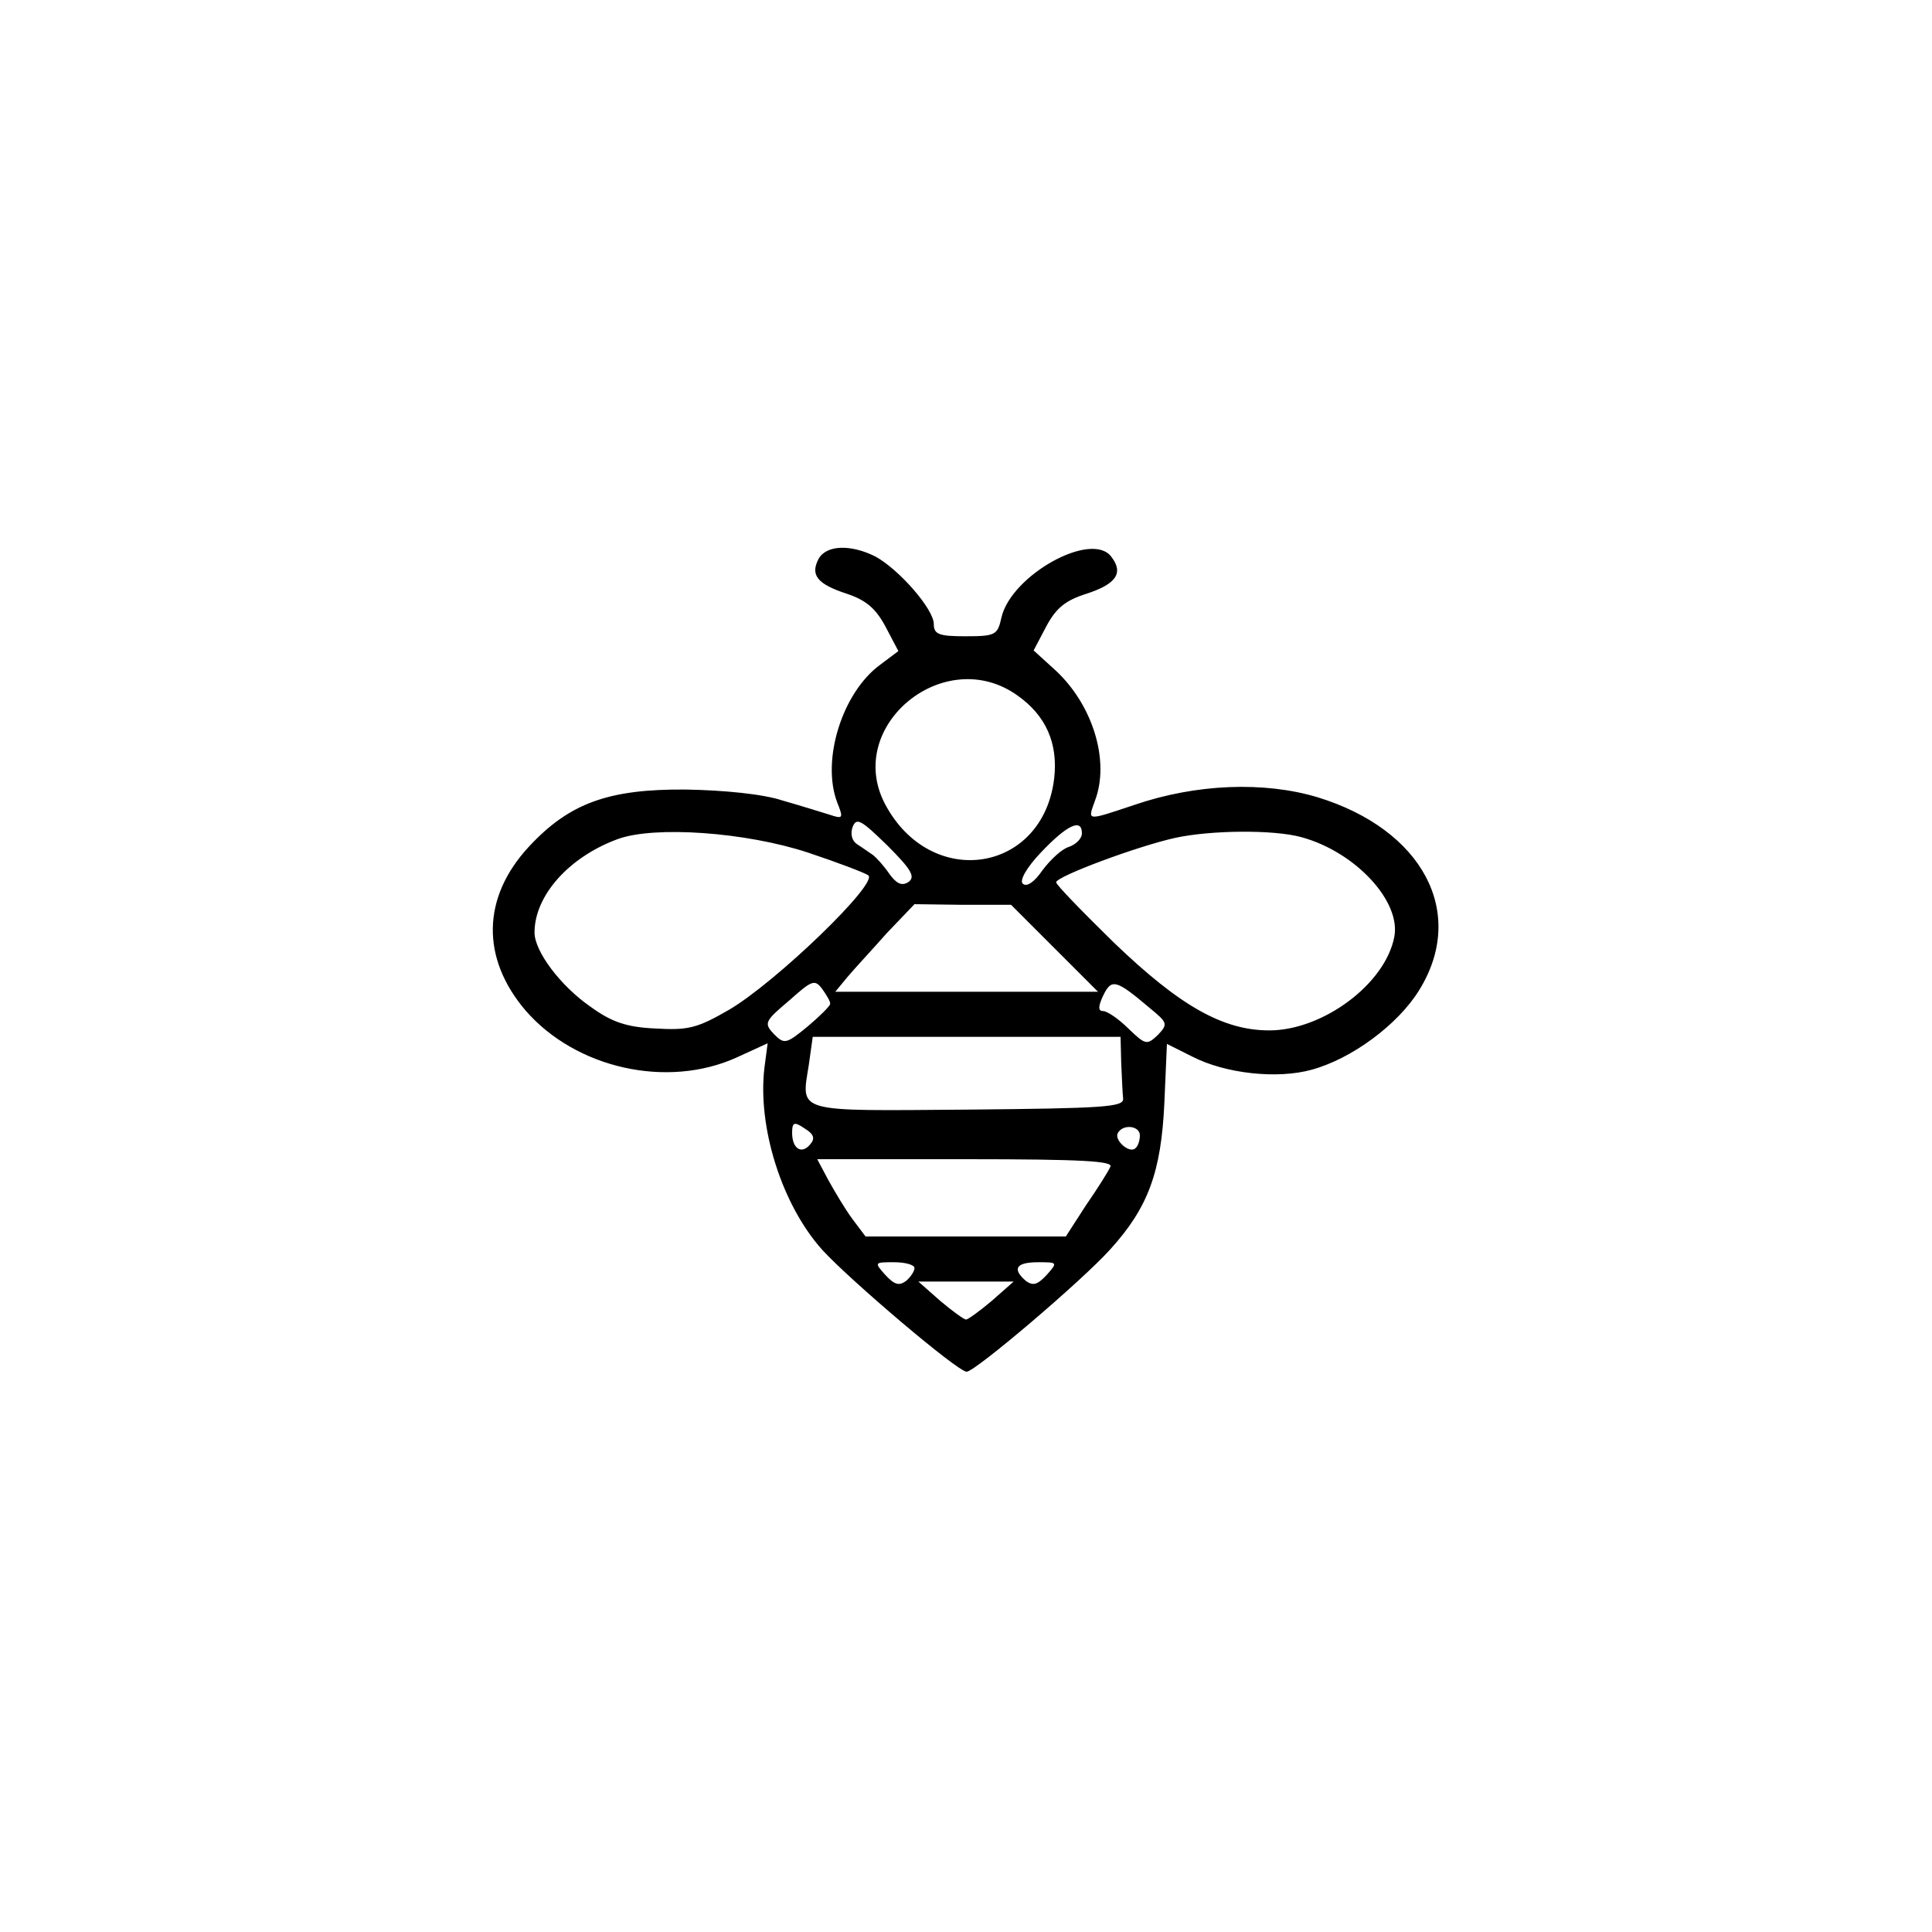
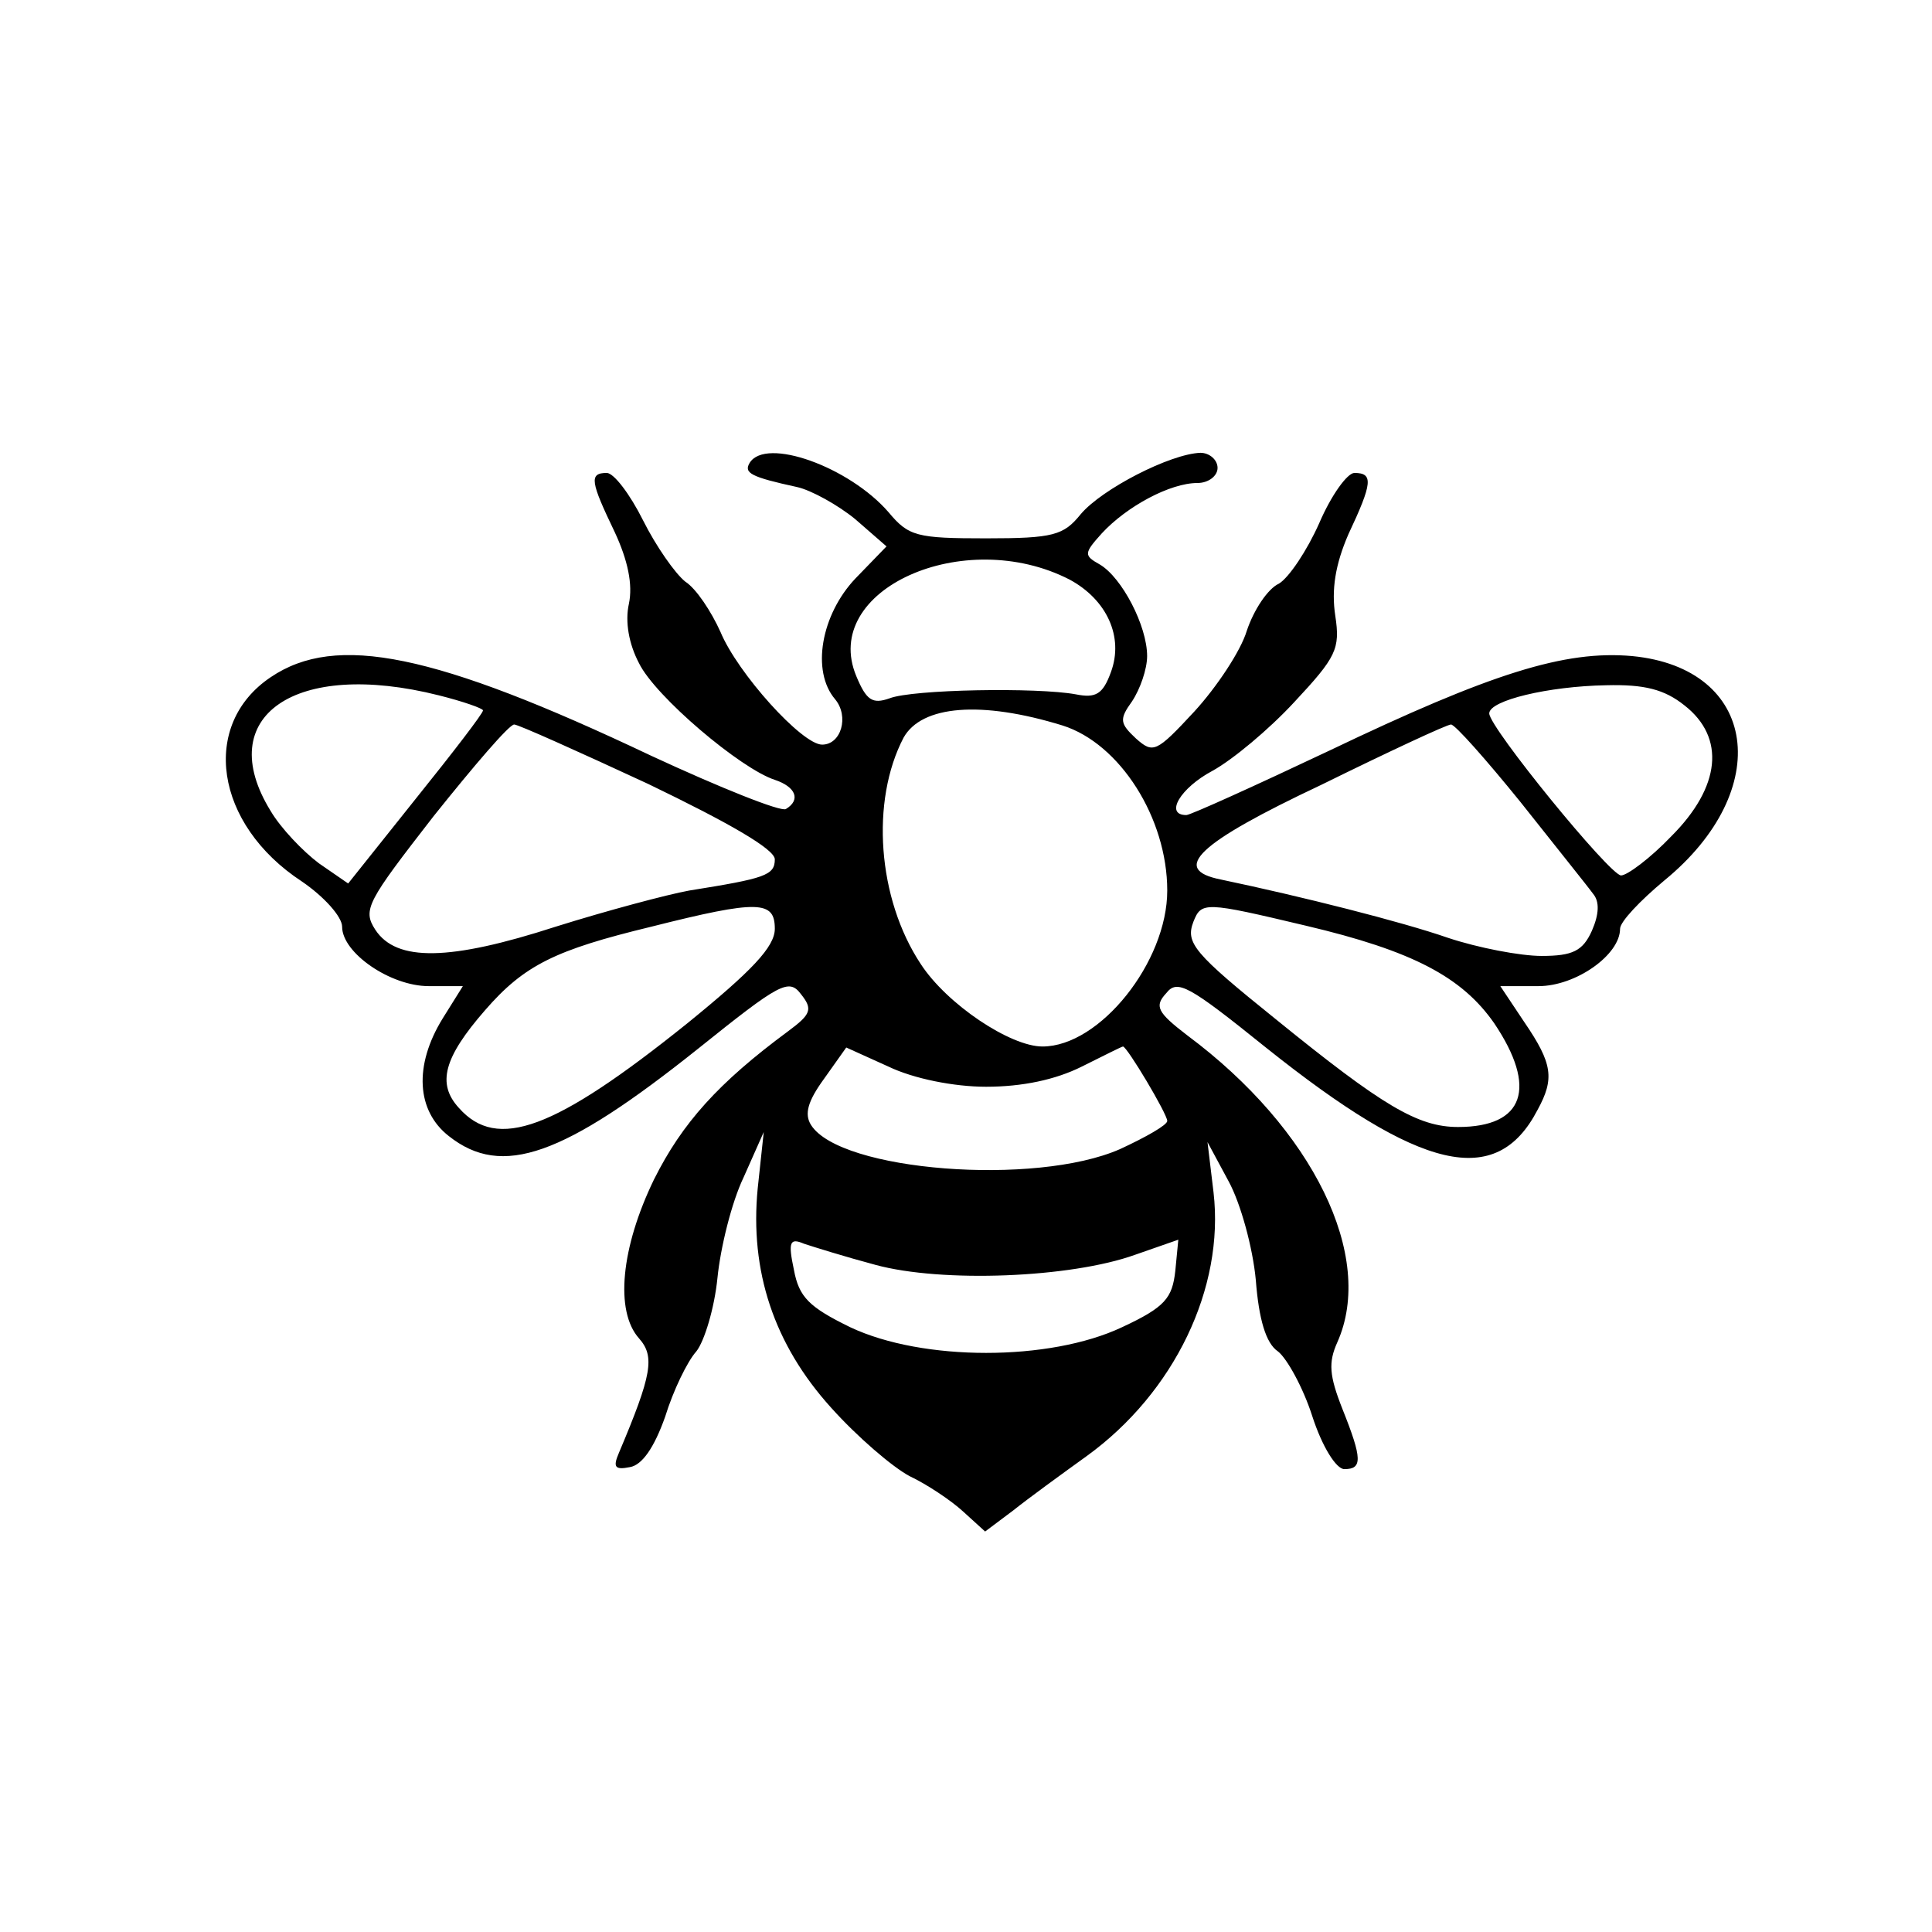
- <svg xmlns="http://www.w3.org/2000/svg" version="1.0" width="300pt" height="300pt" viewBox="0 0 300 300" preserveAspectRatio="xMidYMid meet">
-   <g transform="translate(0,300) scale(0.1,-0.1)" fill="#000000" stroke="none">
-     <path d="M1271 2132 c-13 -25 -2 -39 44 -54 30 -10 45 -23 60 -51 l20 -38 -28 -21 c-59 -43 -92 -148 -67 -214 10 -25 9 -26 -12 -19 -13 4 -45 14 -73 22 -30 10 -91 16 -150 17 -120 1 -181 -21 -244 -89 -73 -79 -74 -173 -5 -254 78 -90 220 -122 328 -73 l48 22 -5 -38 c-11 -92 27 -213 90 -283 43 -47 210 -189 224 -189 13 0 179 141 223 190 59 65 79 120 84 227 l4 92 40 -20 c51 -26 131 -35 185 -20 62 17 134 70 167 124 74 120 5 249 -158 299 -83 25 -189 21 -285 -12 -75 -25 -72 -25 -61 6 24 62 -3 150 -62 204 l-33 30 20 38 c15 28 30 40 62 50 46 15 58 32 39 57 -30 42 -156 -28 -171 -94 -6 -27 -9 -29 -56 -29 -41 0 -49 3 -49 19 0 23 -54 85 -91 105 -38 19 -76 18 -88 -4z m309 -212 c44 -31 63 -74 57 -128 -17 -148 -192 -175 -263 -40 -63 121 93 249 206 168z m-170 -290 c-10 -6 -18 -2 -29 13 -8 12 -20 25 -25 29 -6 4 -17 12 -25 17 -8 5 -11 16 -7 27 6 15 13 11 54 -29 38 -38 44 -49 32 -57z m270 76 c0 -8 -9 -17 -20 -21 -11 -3 -29 -20 -41 -36 -13 -19 -25 -27 -31 -21 -5 5 6 25 29 49 40 42 63 53 63 29z m-425 -30 c45 -15 87 -31 93 -35 18 -11 -144 -167 -216 -209 -50 -29 -64 -32 -115 -29 -44 2 -67 10 -99 33 -48 33 -88 87 -88 116 0 57 53 117 129 145 57 21 199 11 296 -21z m766 24 c84 -23 155 -100 144 -155 -14 -73 -111 -145 -194 -145 -72 0 -139 38 -241 136 -49 48 -90 90 -90 94 0 9 126 56 185 69 55 12 153 13 196 1z m-383 -173 l67 -67 -204 0 -204 0 19 23 c10 12 38 42 61 68 l43 45 75 -1 75 0 68 -68z m-349 -86 c0 -3 -16 -19 -35 -35 -33 -27 -36 -28 -52 -12 -16 17 -15 20 23 52 36 32 40 34 52 18 7 -10 13 -20 12 -23z m496 -6 c28 -23 29 -25 13 -42 -17 -16 -19 -16 -46 10 -15 15 -33 27 -39 27 -8 0 -8 7 0 24 13 27 20 25 72 -19z m-44 -85 c1 -22 2 -47 3 -56 1 -13 -29 -15 -241 -17 -271 -2 -259 -6 -247 70 l6 43 239 0 239 0 1 -40z m-483 -127 c-13 -16 -28 -7 -28 18 0 16 3 18 19 7 15 -9 17 -16 9 -25z m512 14 c0 -8 -3 -17 -7 -20 -9 -9 -34 13 -27 24 8 14 34 11 34 -4z m-46 -49 c-3 -7 -20 -34 -38 -60 l-31 -48 -156 0 -155 0 -21 28 c-11 15 -27 42 -37 60 l-17 32 231 0 c182 0 230 -3 224 -12z m-304 -157 c0 -5 -6 -14 -13 -20 -11 -8 -18 -6 -32 9 -18 20 -17 20 13 20 18 0 32 -4 32 -9z m205 -11 c-14 -15 -21 -17 -32 -9 -22 19 -15 29 19 29 30 0 31 0 13 -20z m-85 -40 c-19 -16 -37 -29 -40 -29 -3 0 -21 13 -40 29 l-34 30 74 0 74 0 -34 -30z" />
+ <svg xmlns="http://www.w3.org/2000/svg" version="1.0" width="192pt" height="192pt" viewBox="0 0 192 192" preserveAspectRatio="xMidYMid meet">
+   <g transform="translate(0,192) scale(0.1,-0.1)" fill="#000000" stroke="none">
+     <path d="M745 1460 c-6 -10 1 -14 47 -24 14 -3 41 -18 58 -32 l31 -27 -31 -32 c-34 -36 -44 -92 -20 -120 14 -17 6 -45 -13 -45 -20 0 -84 71 -101 112 -9 20 -24 43 -35 50 -10 8 -29 35 -42 61 -13 26 -29 47 -36 47 -18 0 -16 -9 8 -59 13 -28 18 -52 14 -71 -4 -18 0 -40 10 -59 16 -33 101 -105 135 -116 21 -7 26 -20 11 -29 -5 -3 -65 21 -134 53 -215 102 -313 122 -378 78 -70 -47 -56 -146 31 -203 22 -15 40 -35 40 -45 0 -26 48 -59 86 -59 l34 0 -20 -32 c-29 -47 -26 -92 6 -117 53 -42 114 -20 248 87 81 65 90 70 102 54 12 -15 10 -20 -13 -37 -69 -51 -105 -91 -133 -147 -33 -68 -39 -131 -15 -158 16 -18 13 -36 -20 -114 -6 -14 -4 -17 11 -14 12 2 24 19 35 50 8 26 22 55 31 65 8 10 18 43 21 73 3 30 14 75 26 100 l20 45 -6 -56 c-8 -82 16 -155 73 -218 26 -29 61 -59 78 -68 17 -8 41 -24 53 -35 l22 -20 28 21 c15 12 48 36 73 54 87 63 137 167 126 262 l-6 50 21 -39 c12 -22 24 -66 27 -98 3 -39 10 -63 22 -71 9 -7 25 -36 34 -64 10 -31 24 -53 32 -53 18 0 18 10 -2 60 -13 33 -14 46 -5 66 38 85 -24 212 -149 305 -30 23 -33 29 -21 42 11 14 22 8 99 -54 154 -123 229 -141 270 -62 17 31 15 46 -13 87 l-24 36 38 0 c37 0 81 31 81 57 0 7 20 28 44 48 110 90 93 211 -32 223 -67 6 -140 -17 -301 -94 -74 -35 -138 -64 -142 -64 -22 0 -6 27 26 44 20 11 56 41 81 68 42 45 46 53 41 86 -4 26 0 51 13 81 24 51 25 61 6 61 -7 0 -23 -22 -35 -50 -12 -27 -30 -54 -40 -60 -11 -5 -25 -26 -32 -47 -6 -20 -30 -56 -52 -80 -38 -41 -41 -42 -58 -27 -16 15 -17 19 -4 37 8 12 15 32 15 45 0 30 -25 78 -47 91 -16 9 -16 11 2 31 25 27 68 50 95 50 11 0 20 7 20 15 0 8 -8 15 -17 15 -30 -1 -98 -36 -119 -61 -17 -21 -27 -24 -94 -24 -69 0 -77 2 -97 26 -39 45 -122 75 -138 49z m318 -116 c37 -20 54 -57 41 -92 -8 -22 -15 -26 -35 -22 -38 7 -162 5 -185 -4 -17 -6 -23 -2 -33 22 -36 86 107 150 212 96z m-627 -115 c24 -6 44 -13 44 -15 0 -3 -30 -42 -67 -88 l-67 -84 -29 20 c-16 12 -38 35 -48 52 -58 94 24 151 167 115z m1238 -10 c41 -32 36 -81 -13 -130 -21 -22 -44 -39 -50 -39 -11 0 -131 147 -131 161 0 13 59 27 116 28 38 1 58 -4 78 -20z m-618 -20 c57 -18 104 -92 104 -164 0 -71 -67 -155 -124 -155 -32 0 -95 42 -121 82 -43 65 -50 162 -17 225 18 32 77 37 158 12z m-412 -58 c81 -39 126 -65 126 -75 0 -16 -10 -19 -85 -31 -22 -4 -82 -20 -133 -36 -105 -34 -158 -35 -179 -3 -13 20 -8 28 58 113 40 50 75 91 80 91 4 0 64 -27 133 -59z m867 -18 c34 -43 67 -84 72 -91 7 -8 6 -21 -1 -37 -9 -20 -19 -25 -50 -25 -21 0 -63 8 -93 18 -46 16 -145 41 -226 58 -50 10 -23 36 100 94 67 33 125 60 129 60 4 0 35 -35 69 -77z m-741 -126 c0 -18 -23 -42 -87 -94 -132 -106 -189 -127 -227 -84 -22 24 -15 50 26 97 39 45 70 60 165 83 107 27 123 26 123 -2z m528 3 c106 -25 155 -51 187 -97 43 -64 30 -103 -36 -103 -40 0 -75 21 -181 107 -82 66 -90 76 -82 97 8 20 11 20 112 -4z m-318 -160 c36 0 69 7 95 20 22 11 40 20 41 20 4 0 44 -67 44 -74 0 -4 -21 -16 -47 -28 -84 -37 -278 -22 -307 24 -7 11 -3 24 13 46 l22 31 42 -19 c25 -12 65 -20 97 -20z m-110 -177 c66 -18 194 -13 258 10 l43 15 -3 -31 c-3 -27 -10 -36 -53 -56 -72 -34 -198 -34 -270 0 -41 20 -51 30 -56 57 -6 28 -4 32 10 26 9 -3 41 -13 71 -21z" />
  </g>
</svg>
